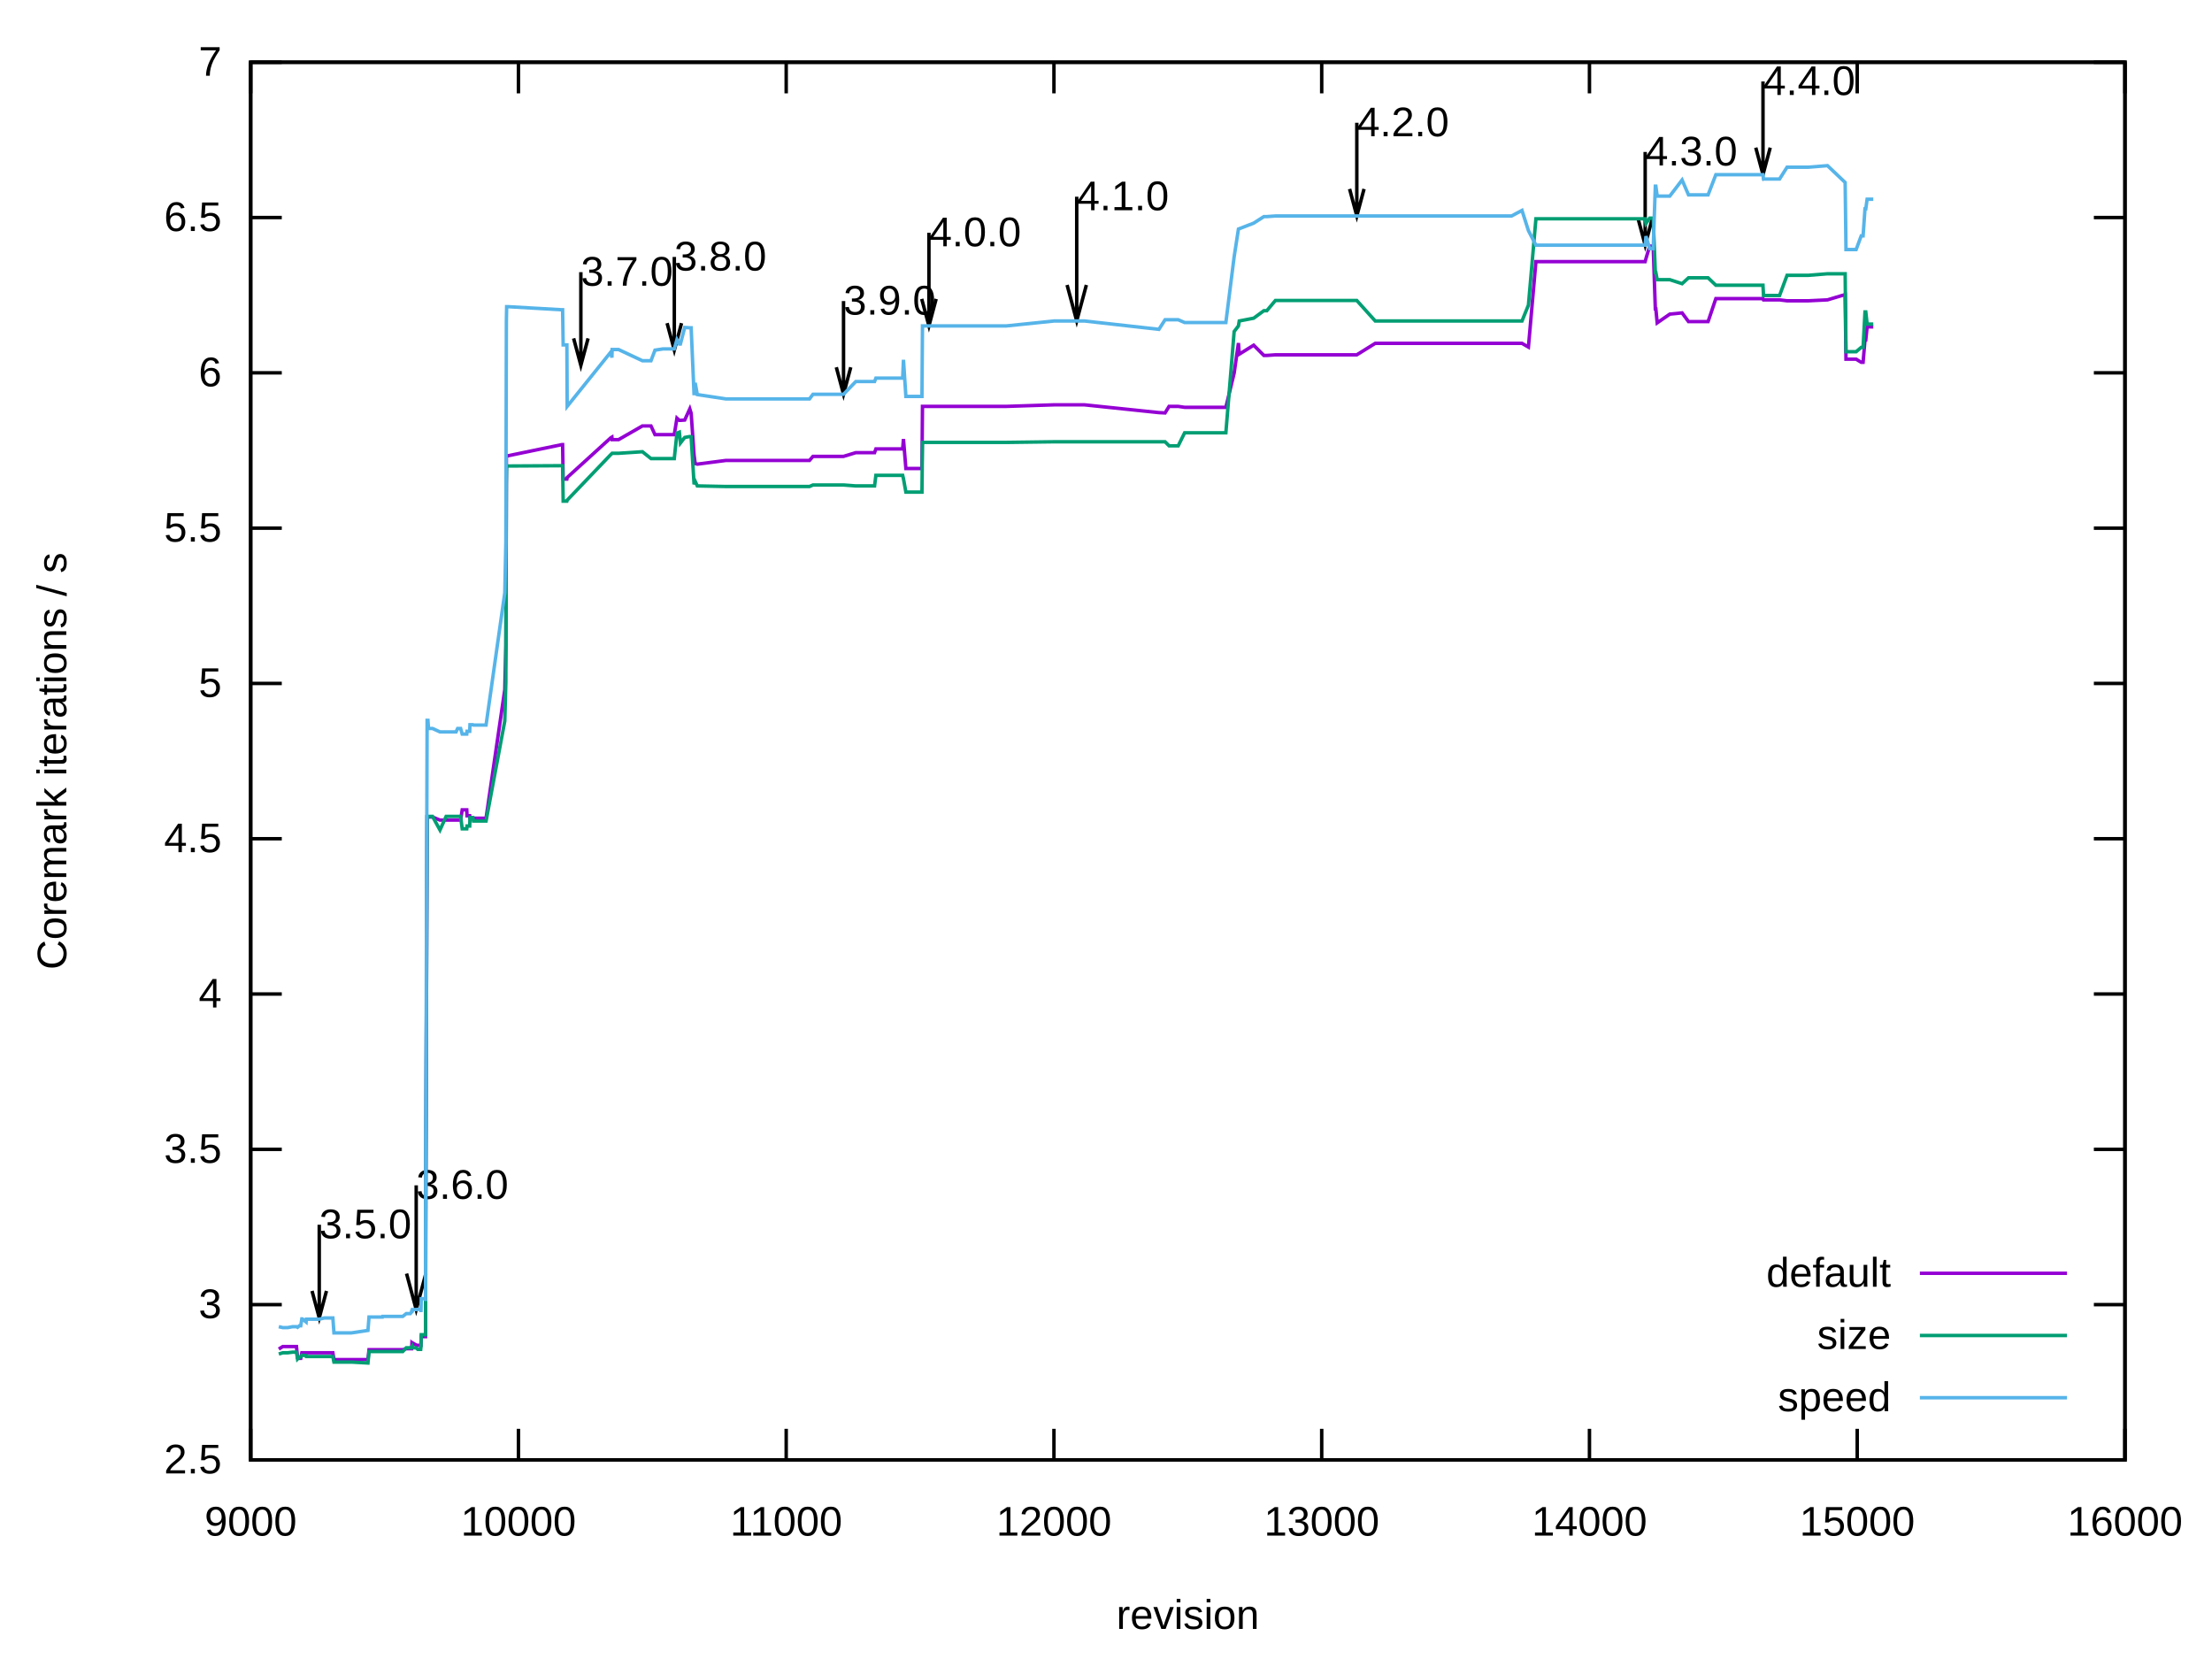
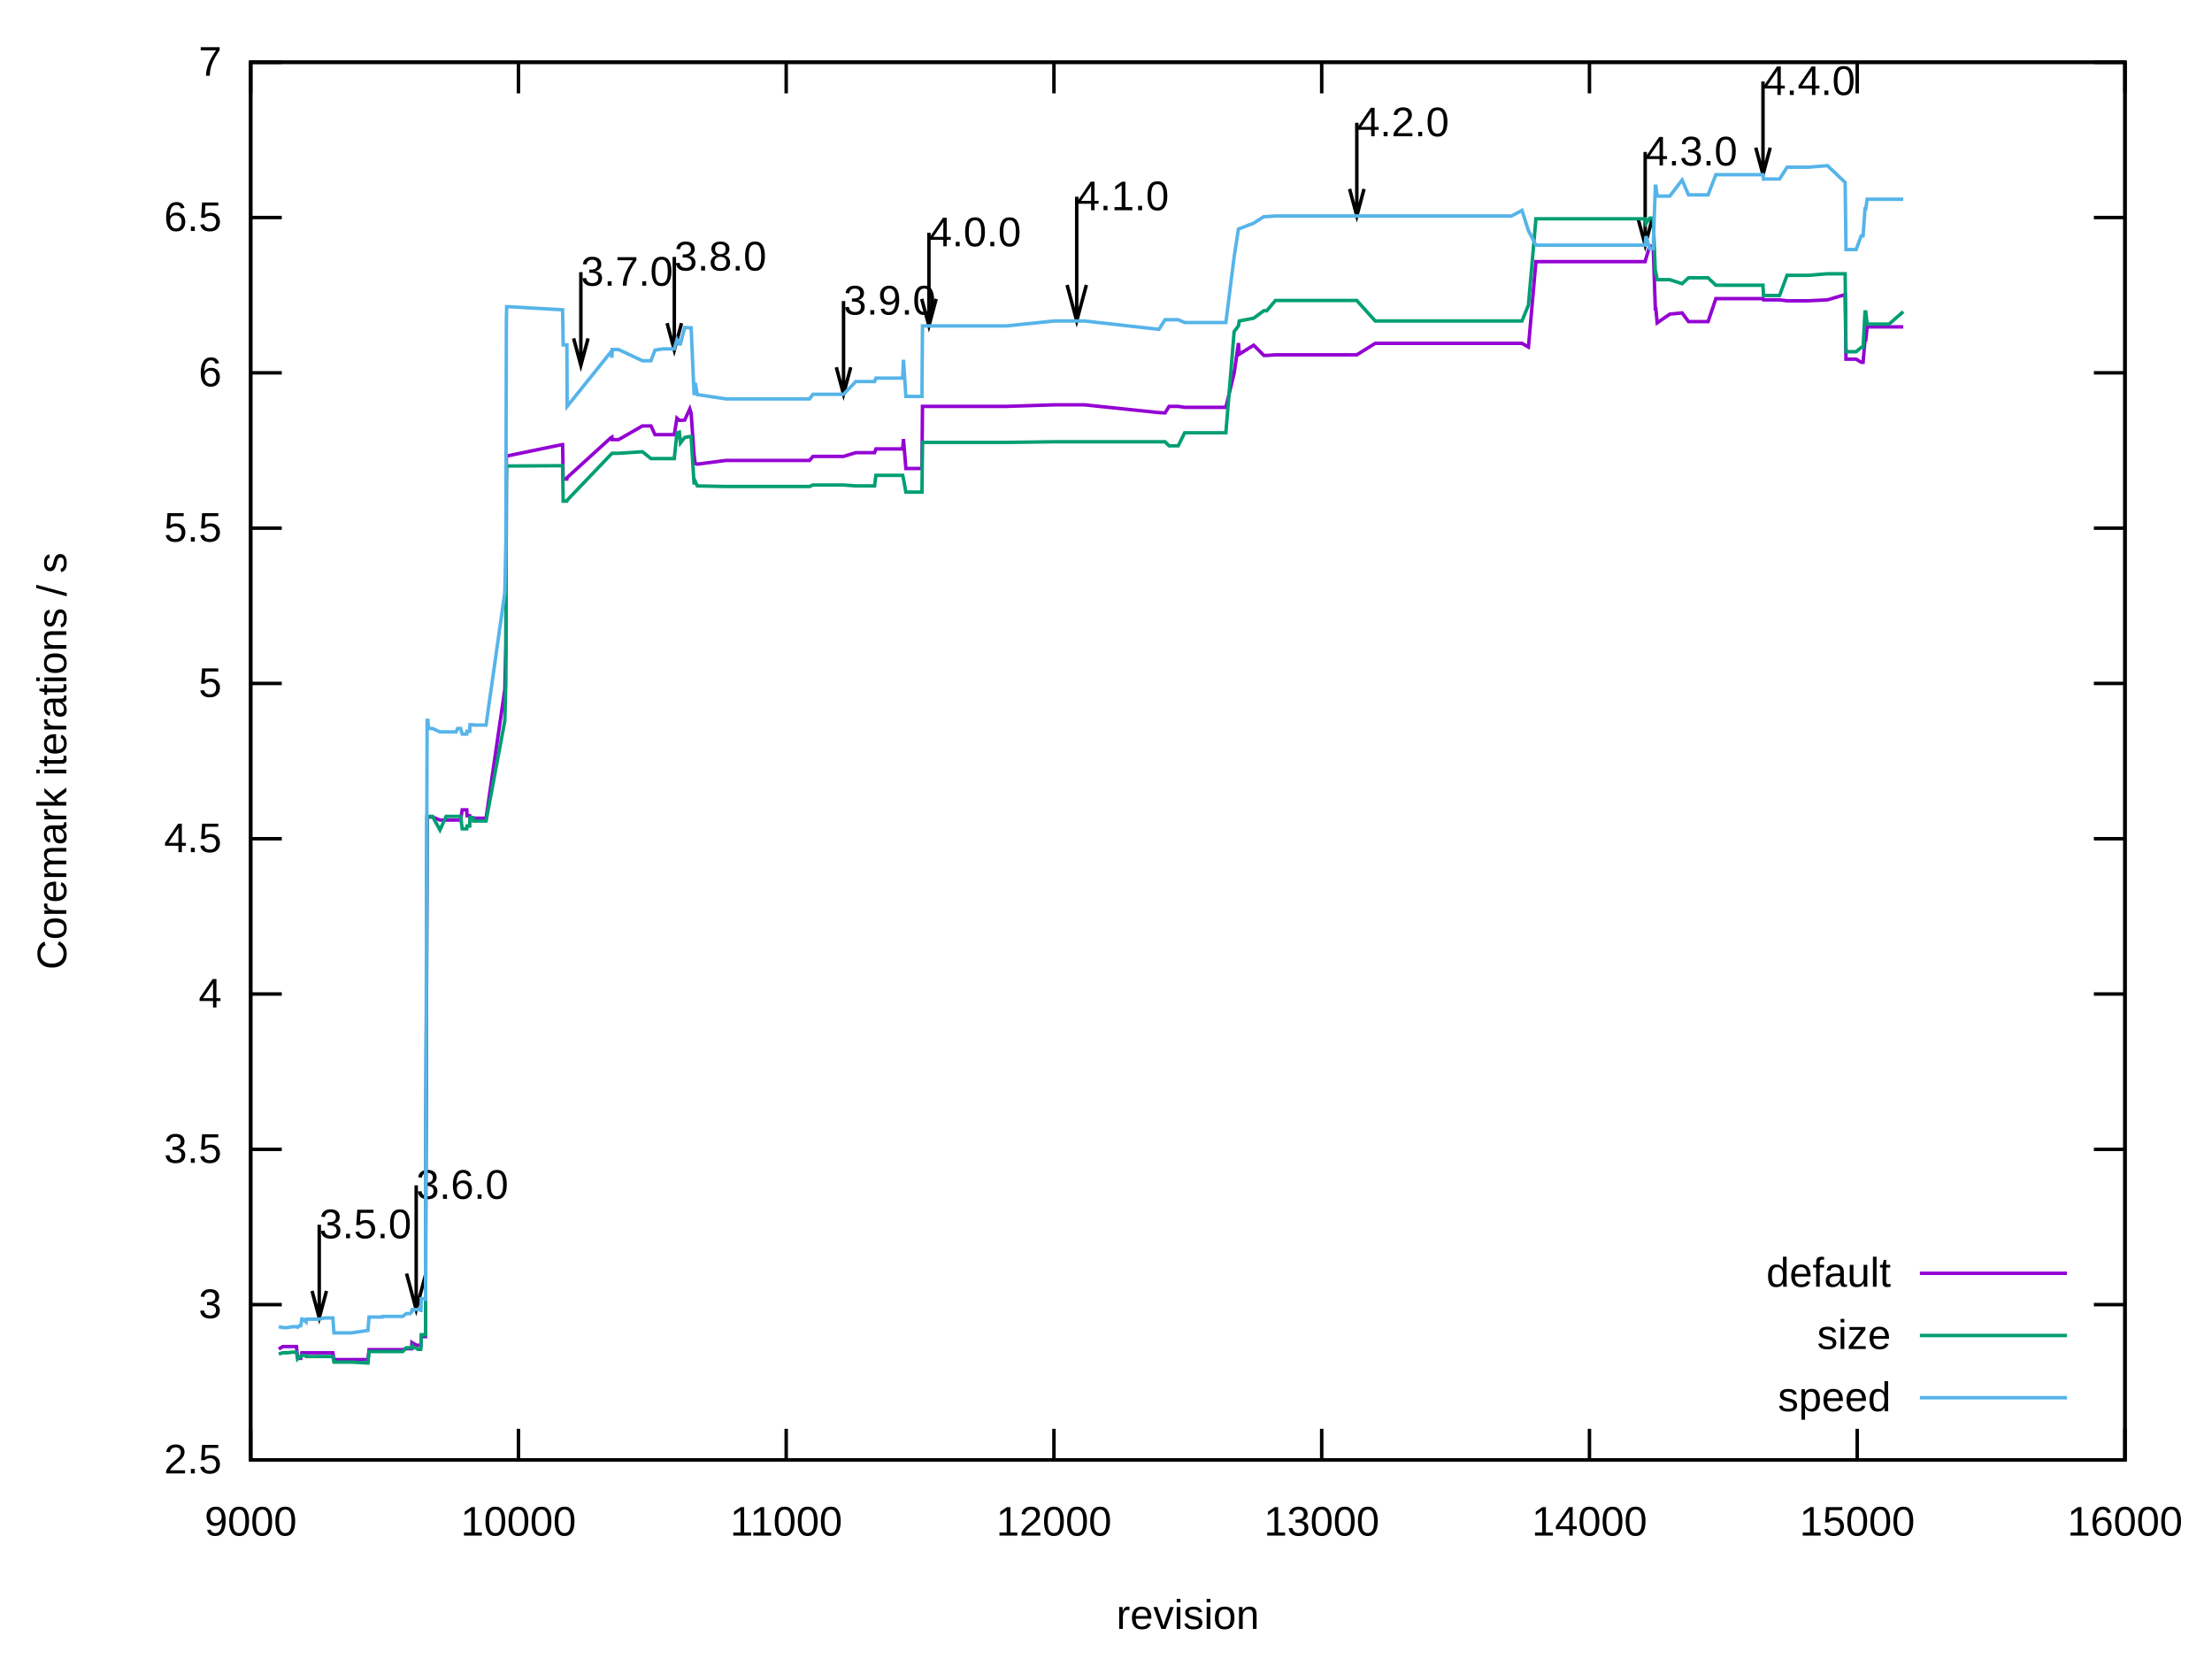
<svg xmlns="http://www.w3.org/2000/svg" xmlns:xlink="http://www.w3.org/1999/xlink" width="640" height="480" viewBox="0 0 640 480">
  <g id="gnuplot_canvas">
    <rect x="0" y="0" width="640" height="480" fill="none" />
    <defs>
      <circle id="gpDot" r="0.5" stroke-width="0.5" stroke="currentColor" />
      <path id="gpPt0" stroke-width="0.222" stroke="currentColor" d="M-1,0 h2 M0,-1 v2" />
      <path id="gpPt1" stroke-width="0.222" stroke="currentColor" d="M-1,-1 L1,1 M1,-1 L-1,1" />
      <path id="gpPt2" stroke-width="0.222" stroke="currentColor" d="M-1,0 L1,0 M0,-1 L0,1 M-1,-1 L1,1 M-1,1 L1,-1" />
      <rect id="gpPt3" stroke-width="0.222" stroke="currentColor" x="-1" y="-1" width="2" height="2" />
      <rect id="gpPt4" stroke-width="0.222" stroke="currentColor" fill="currentColor" x="-1" y="-1" width="2" height="2" />
      <circle id="gpPt5" stroke-width="0.222" stroke="currentColor" cx="0" cy="0" r="1" />
      <use xlink:href="#gpPt5" id="gpPt6" fill="currentColor" stroke="none" />
      <path id="gpPt7" stroke-width="0.222" stroke="currentColor" d="M0,-1.33 L-1.33,0.67 L1.33,0.67 z" />
      <use xlink:href="#gpPt7" id="gpPt8" fill="currentColor" stroke="none" />
      <use xlink:href="#gpPt7" id="gpPt9" stroke="currentColor" transform="rotate(180)" />
      <use xlink:href="#gpPt9" id="gpPt10" fill="currentColor" stroke="none" />
      <use xlink:href="#gpPt3" id="gpPt11" stroke="currentColor" transform="rotate(45)" />
      <use xlink:href="#gpPt11" id="gpPt12" fill="currentColor" stroke="none" />
      <path id="gpPt13" stroke-width="0.222" stroke="currentColor" d="M0,1.330 L1.265,0.411 L0.782,-1.067 L-0.782,-1.076 L-1.265,0.411 z" />
      <use xlink:href="#gpPt13" id="gpPt14" fill="currentColor" stroke="none" />
      <filter id="textbox" filterUnits="objectBoundingBox" x="0" y="0" height="1" width="1">
        <feFlood flood-color="white" flood-opacity="1" result="bgnd" />
        <feComposite in="SourceGraphic" in2="bgnd" operator="atop" />
      </filter>
      <filter id="greybox" filterUnits="objectBoundingBox" x="0" y="0" height="1" width="1">
        <feFlood flood-color="lightgrey" flood-opacity="1" result="grey" />
        <feComposite in="SourceGraphic" in2="grey" operator="atop" />
      </filter>
    </defs>
    <g fill="none" color="white" stroke="currentColor" stroke-width="1.00" stroke-linecap="butt" stroke-linejoin="miter">
</g>
    <g fill="none" color="black" stroke="currentColor" stroke-width="1.00" stroke-linecap="butt" stroke-linejoin="miter">
      <path stroke="black" d="M72.53,422.40 L81.53,422.40 M614.82,422.40 L605.82,422.40  " />
      <g transform="translate(64.14,426.30)" stroke="none" fill="black" font-family="Arial" font-size="12.00" text-anchor="end">
        <text>
          <tspan font-family="Arial"> 2.5</tspan>
        </text>
      </g>
    </g>
    <g fill="none" color="black" stroke="currentColor" stroke-width="1.00" stroke-linecap="butt" stroke-linejoin="miter">
      <path stroke="black" d="M72.53,377.47 L81.53,377.47 M614.82,377.47 L605.82,377.47  " />
      <g transform="translate(64.14,381.37)" stroke="none" fill="black" font-family="Arial" font-size="12.00" text-anchor="end">
        <text>
          <tspan font-family="Arial"> 3</tspan>
        </text>
      </g>
    </g>
    <g fill="none" color="black" stroke="currentColor" stroke-width="1.00" stroke-linecap="butt" stroke-linejoin="miter">
      <path stroke="black" d="M72.53,332.54 L81.53,332.54 M614.82,332.54 L605.82,332.54  " />
      <g transform="translate(64.14,336.44)" stroke="none" fill="black" font-family="Arial" font-size="12.00" text-anchor="end">
        <text>
          <tspan font-family="Arial"> 3.5</tspan>
        </text>
      </g>
    </g>
    <g fill="none" color="black" stroke="currentColor" stroke-width="1.00" stroke-linecap="butt" stroke-linejoin="miter">
      <path stroke="black" d="M72.53,287.60 L81.53,287.60 M614.82,287.60 L605.82,287.60  " />
      <g transform="translate(64.14,291.50)" stroke="none" fill="black" font-family="Arial" font-size="12.00" text-anchor="end">
        <text>
          <tspan font-family="Arial"> 4</tspan>
        </text>
      </g>
    </g>
    <g fill="none" color="black" stroke="currentColor" stroke-width="1.00" stroke-linecap="butt" stroke-linejoin="miter">
      <path stroke="black" d="M72.53,242.67 L81.53,242.67 M614.82,242.67 L605.82,242.67  " />
      <g transform="translate(64.14,246.57)" stroke="none" fill="black" font-family="Arial" font-size="12.00" text-anchor="end">
        <text>
          <tspan font-family="Arial"> 4.5</tspan>
        </text>
      </g>
    </g>
    <g fill="none" color="black" stroke="currentColor" stroke-width="1.00" stroke-linecap="butt" stroke-linejoin="miter">
      <path stroke="black" d="M72.53,197.74 L81.53,197.74 M614.82,197.74 L605.82,197.74  " />
      <g transform="translate(64.14,201.64)" stroke="none" fill="black" font-family="Arial" font-size="12.00" text-anchor="end">
        <text>
          <tspan font-family="Arial"> 5</tspan>
        </text>
      </g>
    </g>
    <g fill="none" color="black" stroke="currentColor" stroke-width="1.00" stroke-linecap="butt" stroke-linejoin="miter">
      <path stroke="black" d="M72.53,152.81 L81.53,152.81 M614.82,152.81 L605.82,152.81  " />
      <g transform="translate(64.14,156.71)" stroke="none" fill="black" font-family="Arial" font-size="12.00" text-anchor="end">
        <text>
          <tspan font-family="Arial"> 5.5</tspan>
        </text>
      </g>
    </g>
    <g fill="none" color="black" stroke="currentColor" stroke-width="1.00" stroke-linecap="butt" stroke-linejoin="miter">
      <path stroke="black" d="M72.53,107.87 L81.53,107.87 M614.82,107.87 L605.82,107.87  " />
      <g transform="translate(64.14,111.77)" stroke="none" fill="black" font-family="Arial" font-size="12.00" text-anchor="end">
        <text>
          <tspan font-family="Arial"> 6</tspan>
        </text>
      </g>
    </g>
    <g fill="none" color="black" stroke="currentColor" stroke-width="1.00" stroke-linecap="butt" stroke-linejoin="miter">
      <path stroke="black" d="M72.53,62.94 L81.53,62.94 M614.82,62.94 L605.82,62.94  " />
      <g transform="translate(64.14,66.84)" stroke="none" fill="black" font-family="Arial" font-size="12.00" text-anchor="end">
        <text>
          <tspan font-family="Arial"> 6.5</tspan>
        </text>
      </g>
    </g>
    <g fill="none" color="black" stroke="currentColor" stroke-width="1.00" stroke-linecap="butt" stroke-linejoin="miter">
      <path stroke="black" d="M72.53,18.01 L81.53,18.01 M614.82,18.01 L605.82,18.01  " />
      <g transform="translate(64.14,21.91)" stroke="none" fill="black" font-family="Arial" font-size="12.00" text-anchor="end">
        <text>
          <tspan font-family="Arial"> 7</tspan>
        </text>
      </g>
    </g>
    <g fill="none" color="black" stroke="currentColor" stroke-width="1.00" stroke-linecap="butt" stroke-linejoin="miter">
      <path stroke="black" d="M72.53,422.40 L72.53,413.40 M72.53,18.01 L72.53,27.01  " />
      <g transform="translate(72.53,444.30)" stroke="none" fill="black" font-family="Arial" font-size="12.00" text-anchor="middle">
        <text>
          <tspan font-family="Arial"> 9000</tspan>
        </text>
      </g>
    </g>
    <g fill="none" color="black" stroke="currentColor" stroke-width="1.00" stroke-linecap="butt" stroke-linejoin="miter">
      <path stroke="black" d="M150.00,422.40 L150.00,413.40 M150.00,18.01 L150.00,27.01  " />
      <g transform="translate(150.00,444.30)" stroke="none" fill="black" font-family="Arial" font-size="12.00" text-anchor="middle">
        <text>
          <tspan font-family="Arial"> 10000</tspan>
        </text>
      </g>
    </g>
    <g fill="none" color="black" stroke="currentColor" stroke-width="1.00" stroke-linecap="butt" stroke-linejoin="miter">
      <path stroke="black" d="M227.47,422.40 L227.47,413.40 M227.47,18.01 L227.47,27.01  " />
      <g transform="translate(227.47,444.30)" stroke="none" fill="black" font-family="Arial" font-size="12.00" text-anchor="middle">
        <text>
          <tspan font-family="Arial"> 11000</tspan>
        </text>
      </g>
    </g>
    <g fill="none" color="black" stroke="currentColor" stroke-width="1.00" stroke-linecap="butt" stroke-linejoin="miter">
      <path stroke="black" d="M304.94,422.40 L304.94,413.40 M304.94,18.01 L304.94,27.01  " />
      <g transform="translate(304.94,444.30)" stroke="none" fill="black" font-family="Arial" font-size="12.00" text-anchor="middle">
        <text>
          <tspan font-family="Arial"> 12000</tspan>
        </text>
      </g>
    </g>
    <g fill="none" color="black" stroke="currentColor" stroke-width="1.00" stroke-linecap="butt" stroke-linejoin="miter">
      <path stroke="black" d="M382.41,422.40 L382.41,413.40 M382.41,18.01 L382.41,27.01  " />
      <g transform="translate(382.41,444.30)" stroke="none" fill="black" font-family="Arial" font-size="12.00" text-anchor="middle">
        <text>
          <tspan font-family="Arial"> 13000</tspan>
        </text>
      </g>
    </g>
    <g fill="none" color="black" stroke="currentColor" stroke-width="1.00" stroke-linecap="butt" stroke-linejoin="miter">
      <path stroke="black" d="M459.88,422.40 L459.88,413.40 M459.88,18.01 L459.88,27.01  " />
      <g transform="translate(459.88,444.30)" stroke="none" fill="black" font-family="Arial" font-size="12.00" text-anchor="middle">
        <text>
          <tspan font-family="Arial"> 14000</tspan>
        </text>
      </g>
    </g>
    <g fill="none" color="black" stroke="currentColor" stroke-width="1.00" stroke-linecap="butt" stroke-linejoin="miter">
      <path stroke="black" d="M537.35,422.40 L537.35,413.40 M537.35,18.01 L537.35,27.01  " />
      <g transform="translate(537.35,444.30)" stroke="none" fill="black" font-family="Arial" font-size="12.00" text-anchor="middle">
        <text>
          <tspan font-family="Arial"> 15000</tspan>
        </text>
      </g>
    </g>
    <g fill="none" color="black" stroke="currentColor" stroke-width="1.00" stroke-linecap="butt" stroke-linejoin="miter">
      <path stroke="black" d="M614.82,422.40 L614.82,413.40 M614.82,18.01 L614.82,27.01  " />
      <g transform="translate(614.82,444.30)" stroke="none" fill="black" font-family="Arial" font-size="12.00" text-anchor="middle">
        <text>
          <tspan font-family="Arial"> 16000</tspan>
        </text>
      </g>
    </g>
    <g fill="none" color="black" stroke="currentColor" stroke-width="1.00" stroke-linecap="butt" stroke-linejoin="miter">
</g>
    <g fill="none" color="black" stroke="currentColor" stroke-width="1.00" stroke-linecap="butt" stroke-linejoin="miter">
      <path stroke="black" d="M72.53,18.01 L72.53,422.40 L614.82,422.40 L614.82,18.01 L72.53,18.01 Z  " />
      <g transform="translate(92.36,358.27)" stroke="none" fill="black" font-family="Arial" font-size="12.00" text-anchor="start">
        <text>
          <tspan font-family="Arial">3.5.0</tspan>
        </text>
      </g>
      <g transform="translate(120.41,346.86)" stroke="none" fill="black" font-family="Arial" font-size="12.00" text-anchor="start">
        <text>
          <tspan font-family="Arial">3.6.0</tspan>
        </text>
      </g>
      <g transform="translate(168.05,82.66)" stroke="none" fill="black" font-family="Arial" font-size="12.00" text-anchor="start">
        <text>
          <tspan font-family="Arial">3.7.0</tspan>
        </text>
      </g>
      <g transform="translate(195.09,78.26)" stroke="none" fill="black" font-family="Arial" font-size="12.00" text-anchor="start">
        <text>
          <tspan font-family="Arial">3.8.0</tspan>
        </text>
      </g>
      <g transform="translate(244.05,91.02)" stroke="none" fill="black" font-family="Arial" font-size="12.00" text-anchor="start">
        <text>
          <tspan font-family="Arial">3.9.0</tspan>
        </text>
      </g>
      <g transform="translate(268.76,71.25)" stroke="none" fill="black" font-family="Arial" font-size="12.00" text-anchor="start">
        <text>
          <tspan font-family="Arial">4.0.0</tspan>
        </text>
      </g>
      <g transform="translate(311.52,60.82)" stroke="none" fill="black" font-family="Arial" font-size="12.00" text-anchor="start">
        <text>
          <tspan font-family="Arial">4.1.0</tspan>
        </text>
      </g>
      <g transform="translate(392.56,39.43)" stroke="none" fill="black" font-family="Arial" font-size="12.00" text-anchor="start">
        <text>
          <tspan font-family="Arial">4.2.0</tspan>
        </text>
      </g>
      <g transform="translate(475.99,47.88)" stroke="none" fill="black" font-family="Arial" font-size="12.00" text-anchor="start">
        <text>
          <tspan font-family="Arial">4.3.0</tspan>
        </text>
      </g>
      <g transform="translate(510.08,27.48)" stroke="none" fill="black" font-family="Arial" font-size="12.00" text-anchor="start">
        <text>
          <tspan font-family="Arial">4.4.0</tspan>
        </text>
      </g>
    </g>
    <g fill="none" color="black" stroke="currentColor" stroke-width="1.00" stroke-linecap="butt" stroke-linejoin="miter">
      <path stroke="black" d="M90.28,373.51 L92.37,381.32 L94.46,373.51 M92.37,354.36 L92.37,381.32  " />
    </g>
    <g fill="none" color="black" stroke="currentColor" stroke-width="1.00" stroke-linecap="butt" stroke-linejoin="miter">
      <path stroke="black" d="M117.63,368.49 L120.42,378.90 L123.21,368.49 M120.42,342.95 L120.42,378.90  " />
    </g>
    <g fill="none" color="black" stroke="currentColor" stroke-width="1.00" stroke-linecap="butt" stroke-linejoin="miter">
      <path stroke="black" d="M165.97,97.90 L168.06,105.71 L170.15,97.90 M168.06,78.75 L168.06,105.71  " />
    </g>
    <g fill="none" color="black" stroke="currentColor" stroke-width="1.00" stroke-linecap="butt" stroke-linejoin="miter">
      <path stroke="black" d="M193.01,93.50 L195.10,101.30 L197.19,93.50 M195.10,74.35 L195.10,101.30  " />
    </g>
    <g fill="none" color="black" stroke="currentColor" stroke-width="1.00" stroke-linecap="butt" stroke-linejoin="miter">
      <path stroke="black" d="M241.97,106.26 L244.06,114.07 L246.15,106.26 M244.06,87.11 L244.06,114.07  " />
    </g>
    <g fill="none" color="black" stroke="currentColor" stroke-width="1.00" stroke-linecap="butt" stroke-linejoin="miter">
      <path stroke="black" d="M266.68,86.49 L268.77,94.29 L270.86,86.49 M268.77,67.34 L268.77,94.29  " />
    </g>
    <g fill="none" color="black" stroke="currentColor" stroke-width="1.00" stroke-linecap="butt" stroke-linejoin="miter">
      <path stroke="black" d="M308.74,82.45 L311.53,92.86 L314.32,82.45 M311.53,56.91 L311.53,92.86  " />
    </g>
    <g fill="none" color="black" stroke="currentColor" stroke-width="1.00" stroke-linecap="butt" stroke-linejoin="miter">
      <path stroke="black" d="M390.48,54.67 L392.57,62.48 L394.66,54.67 M392.57,35.52 L392.57,62.48  " />
    </g>
    <g fill="none" color="black" stroke="currentColor" stroke-width="1.00" stroke-linecap="butt" stroke-linejoin="miter">
      <path stroke="black" d="M473.91,63.12 L476.00,70.93 L478.09,63.12 M476.00,43.97 L476.00,70.93  " />
    </g>
    <g fill="none" color="black" stroke="currentColor" stroke-width="1.00" stroke-linecap="butt" stroke-linejoin="miter">
      <path stroke="black" d="M508.00,42.72 L510.09,50.53 L512.18,42.72 M510.09,23.57 L510.09,50.53  " />
    </g>
    <g fill="none" color="black" stroke="currentColor" stroke-width="1.00" stroke-linecap="butt" stroke-linejoin="miter">
</g>
    <g id="gnuplot_plot_1">
      <g fill="none" color="black" stroke="currentColor" stroke-width="1.00" stroke-linecap="butt" stroke-linejoin="miter">
        <g transform="translate(547.09,372.30)" stroke="none" fill="black" font-family="Arial" font-size="12.00" text-anchor="end">
          <text>
            <tspan font-family="Arial">default</tspan>
          </text>
        </g>
      </g>
      <g fill="none" color="black" stroke="currentColor" stroke-width="1.00" stroke-linecap="butt" stroke-linejoin="miter">
-         <path stroke="rgb(148,   0, 211)" d="M555.48,368.40 L598.04,368.40 M80.66,390.32 L81.83,389.60 L82.14,389.60 L82.37,389.60 L83.22,389.60 L84.69,389.60   L85.78,389.60 L86.09,392.83 L86.63,393.01 L87.02,393.01 L87.33,391.40 L87.48,391.40 L88.57,391.40 L88.64,391.40   L89.42,391.40 L90.58,391.40 L92.36,391.40 L93.83,391.40 L95.07,391.40 L96.31,391.40 L96.62,393.37 L97.24,393.37   L99.95,393.37 L101.66,393.37 L106.46,393.37 L106.77,390.50 L107.00,390.50 L107.55,390.50 L108.24,390.50 L109.56,390.50   L110.26,390.50 L110.65,390.50 L110.72,390.50 L111.11,390.50 L112.89,390.50 L114.36,390.50 L115.14,390.50 L116.53,390.50   L117.54,390.23 L118.16,390.23 L118.70,390.23 L119.09,390.23 L119.17,388.79 L119.24,388.88 L119.32,388.52 L120.41,389.15   L120.87,389.24 L121.49,389.24 L121.72,389.24 L121.80,389.24 L121.88,386.72 L121.96,386.72 L122.11,386.72 L122.50,386.72   L122.58,386.72 L122.81,386.72 L122.96,386.72 L123.12,386.72 L123.20,343.86 L123.58,236.38 L123.82,236.38 L123.97,236.38   L124.05,236.38 L124.13,236.38 L125.13,236.38 L127.30,237.28 L129.08,237.28 L129.86,237.28 L130.40,237.28 L130.71,237.28   L131.48,237.28 L131.72,237.28 L131.79,237.28 L131.87,237.28 L131.95,237.28 L132.41,237.28 L133.27,237.28 L133.73,234.31   L133.81,234.31 L133.96,234.31 L134.27,234.31 L134.74,234.31 L135.05,234.31 L135.13,236.02 L135.67,236.02 L135.90,236.02   L135.98,236.65 L136.06,236.65 L136.83,236.65 L136.99,236.74 L137.29,236.74 L140.63,236.74 L146.05,199.54 L146.36,186.78   L146.51,132.50 L146.59,131.87 L146.98,131.87 L162.63,128.63 L162.78,128.63 L162.94,138.61 L163.48,138.61 L164.02,138.61   L164.10,138.16 L176.73,126.66 L177.04,126.48 L177.11,127.20 L178.35,127.20 L178.43,127.20 L178.97,127.20 L185.87,123.24   L188.35,123.24 L189.51,125.76 L191.83,125.76 L193.23,125.76 L195.09,125.76 L195.86,120.99 L196.56,121.62 L196.87,121.62   L198.11,121.53 L199.58,118.30 L199.97,119.56 L200.82,131.69 L201.13,134.11 L201.75,134.29 L210.04,133.22 L210.58,133.22   L210.89,133.22 L210.97,133.22 L211.05,133.22 L211.20,133.22 L211.98,133.22 L219.72,133.22 L224.37,133.22 L225.46,133.22   L234.21,133.22 L235.22,132.05 L239.09,132.05 L244.05,132.05 L247.61,130.97 L253.04,130.97 L253.42,129.89 L256.21,129.89   L261.17,129.89 L261.40,127.02 L262.10,135.55 L266.75,135.55 L266.90,117.58 L268.76,117.58 L272.87,117.58 L275.04,117.58   L275.11,117.58 L275.89,117.58 L276.28,117.58 L276.35,117.58 L276.82,117.58 L276.90,117.58 L283.40,117.58 L291.15,117.58   L305.02,117.13 L309.28,117.13 L311.52,117.13 L312.53,117.13 L312.69,117.13 L312.84,117.13 L313.15,117.13 L313.38,117.13   L313.77,117.13 L335.31,119.38 L337.09,119.47 L338.25,117.58 L339.80,117.58 L340.89,117.58 L342.75,117.85 L343.29,117.85   L344.29,117.85 L354.68,117.85 L357.08,107.96 L358.32,99.25 L358.55,102.48 L362.73,99.88 L365.68,102.84 L366.53,102.84   L369.01,102.66 L371.72,102.66 L372.73,102.66 L373.97,102.66 L374.66,102.66 L380.01,102.66 L392.56,102.66 L397.90,99.34   L405.65,99.34 L420.76,99.34 L435.79,99.34 L436.56,99.34 L437.34,99.34 L440.36,99.34 L442.22,100.42 L444.39,75.70   L452.13,75.70 L459.88,75.70 L474.13,75.70 L475.99,75.70 L476.23,74.80 L477.31,71.21 L478.09,71.21 L478.32,71.21   L478.94,89.36 L479.09,89.36 L479.48,93.41 L483.12,90.89 L486.68,90.53 L488.54,93.05 L490.71,93.05 L491.26,93.05   L494.20,93.05 L496.45,86.40 L499.39,86.40 L500.78,86.40 L510.08,86.40 L510.24,86.76 L514.88,86.76 L517.05,87.03   L523.17,87.03 L528.75,86.76 L533.86,85.23 L534.10,103.92 L537.04,103.92 L538.51,104.82 L539.05,104.82 L539.60,98.35   L539.83,98.35 L540.22,94.57 L542.00,94.57  " />
+         <path stroke="rgb(148,   0, 211)" d="M555.48,368.40 L598.04,368.40 M80.66,390.32 L81.83,389.60 L82.14,389.60 L82.37,389.60 L83.22,389.60 L84.69,389.60   L85.78,389.60 L86.09,392.83 L86.63,393.01 L87.02,393.01 L87.33,391.40 L87.48,391.40 L88.57,391.40 L88.64,391.40   L89.42,391.40 L90.58,391.40 L92.36,391.40 L93.83,391.40 L95.07,391.40 L96.31,391.40 L96.62,393.37 L97.24,393.37   L99.95,393.37 L101.66,393.37 L106.46,393.37 L106.77,390.50 L107.00,390.50 L107.55,390.50 L108.24,390.50 L109.56,390.50   L110.26,390.50 L110.65,390.50 L110.72,390.50 L111.11,390.50 L112.89,390.50 L114.36,390.50 L115.14,390.50 L116.53,390.50   L117.54,390.23 L118.16,390.23 L118.70,390.23 L119.09,390.23 L119.17,388.79 L119.24,388.88 L119.32,388.52 L120.41,389.15   L120.87,389.24 L121.49,389.24 L121.72,389.24 L121.80,389.24 L121.88,386.72 L121.96,386.72 L122.11,386.72 L122.50,386.72   L122.58,386.72 L122.81,386.72 L122.96,386.72 L123.12,386.72 L123.20,343.86 L123.58,236.38 L123.82,236.38 L123.97,236.38   L124.05,236.38 L124.13,236.38 L125.13,236.38 L127.30,237.28 L129.08,237.28 L129.86,237.28 L130.40,237.28 L130.71,237.28   L131.48,237.28 L131.72,237.28 L131.79,237.28 L131.87,237.28 L131.95,237.28 L132.41,237.28 L133.27,237.28 L133.73,234.31   L133.81,234.31 L133.96,234.31 L134.27,234.31 L134.74,234.31 L135.05,234.31 L135.13,236.02 L135.67,236.02 L135.90,236.02   L135.98,236.65 L136.06,236.65 L136.83,236.65 L136.99,236.74 L137.29,236.74 L140.63,236.74 L146.05,199.54 L146.36,186.78   L146.51,132.50 L146.59,131.87 L146.98,131.87 L162.63,128.63 L162.78,128.63 L162.94,138.61 L163.48,138.61 L164.02,138.61   L164.10,138.16 L176.73,126.66 L177.04,126.48 L177.11,127.20 L178.35,127.20 L178.43,127.20 L178.97,127.20 L185.87,123.24   L188.35,123.24 L189.51,125.76 L191.83,125.76 L193.23,125.76 L195.09,125.76 L195.86,120.99 L196.56,121.62 L196.87,121.62   L198.11,121.53 L199.58,118.30 L199.97,119.56 L200.82,131.69 L201.13,134.11 L201.75,134.29 L210.04,133.22 L210.58,133.22   L210.89,133.22 L210.97,133.22 L211.05,133.22 L211.20,133.22 L211.98,133.22 L219.72,133.22 L224.37,133.22 L225.46,133.22   L234.21,133.22 L235.22,132.05 L239.09,132.05 L244.05,132.05 L247.61,130.97 L253.04,130.97 L253.42,129.89 L256.21,129.89   L261.17,129.89 L261.40,127.02 L262.10,135.55 L266.75,135.55 L266.90,117.58 L268.76,117.58 L272.87,117.58 L275.04,117.58   L275.11,117.58 L275.89,117.58 L276.28,117.58 L276.35,117.58 L276.82,117.58 L276.90,117.58 L283.40,117.58 L291.15,117.58   L305.02,117.13 L309.28,117.13 L311.52,117.13 L312.53,117.13 L312.69,117.13 L312.84,117.13 L313.15,117.13 L313.38,117.13   L313.77,117.13 L335.31,119.38 L337.09,119.47 L338.25,117.58 L339.80,117.58 L340.89,117.58 L342.75,117.85 L343.29,117.85   L344.29,117.85 L354.68,117.85 L357.08,107.96 L358.32,99.25 L358.55,102.48 L362.73,99.88 L365.68,102.84 L366.53,102.84   L369.01,102.66 L371.72,102.66 L372.73,102.66 L373.97,102.66 L374.66,102.66 L380.01,102.66 L392.56,102.66 L397.90,99.34   L405.65,99.34 L420.76,99.34 L435.79,99.34 L436.56,99.34 L437.34,99.34 L440.36,99.34 L442.22,100.42 L444.39,75.70   L452.13,75.70 L459.88,75.70 L474.13,75.70 L475.99,75.70 L476.23,74.80 L477.31,71.21 L478.09,71.21 L478.32,71.21   L478.94,89.36 L479.09,89.36 L479.48,93.41 L483.12,90.89 L486.68,90.53 L488.54,93.05 L490.71,93.05 L491.26,93.05   L494.20,93.05 L496.45,86.40 L499.39,86.40 L500.78,86.40 L510.08,86.40 L510.24,86.76 L514.88,86.76 L517.05,87.03   L523.17,87.03 L528.75,86.76 L533.86,85.23 L534.10,103.92 L537.04,103.92 L538.51,104.82 L539.05,104.82 L539.60,98.35   L539.83,98.35 L540.22,94.57 L542.00,94.57 L544.55,94.57 L545.41,94.57 L546.41,94.57 L546.49,94.57 L546.57,94.57   L550.67,94.57  " />
      </g>
    </g>
    <g id="gnuplot_plot_2">
      <g fill="none" color="black" stroke="currentColor" stroke-width="1.00" stroke-linecap="butt" stroke-linejoin="miter">
        <g transform="translate(547.09,390.30)" stroke="none" fill="black" font-family="Arial" font-size="12.00" text-anchor="end">
          <text>
            <tspan font-family="Arial">size</tspan>
          </text>
        </g>
      </g>
      <g fill="none" color="black" stroke="currentColor" stroke-width="1.00" stroke-linecap="butt" stroke-linejoin="miter">
-         <path stroke="rgb(  0, 158, 115)" d="M555.48,386.40 L598.04,386.40 M80.66,391.76 L81.83,391.40 L82.14,391.40 L82.37,391.40 L83.22,391.40 L84.69,391.22   L85.78,391.22 L86.09,393.19 L86.63,392.65 L87.02,392.65 L87.33,392.12 L87.48,392.12 L88.57,392.21 L88.64,392.48   L89.42,392.48 L90.58,392.48 L92.36,392.48 L93.83,392.48 L95.07,392.48 L96.31,392.48 L96.62,394.09 L97.24,394.09   L99.95,394.09 L101.66,394.09 L106.46,394.36 L106.77,391.04 L107.00,391.04 L107.55,391.04 L108.24,391.04 L109.56,391.04   L110.26,391.04 L110.65,391.04 L110.72,391.04 L111.11,391.04 L112.89,391.04 L114.36,391.04 L115.14,391.04 L116.53,391.04   L117.54,389.96 L118.16,389.96 L118.70,389.96 L119.09,389.96 L119.17,389.60 L119.24,389.51 L119.32,389.96 L120.41,389.96   L120.87,390.41 L121.49,390.41 L121.72,390.41 L121.80,389.60 L121.88,386.18 L121.96,386.18 L122.11,386.18 L122.50,386.18   L122.58,386.18 L122.81,386.18 L122.96,386.18 L123.12,386.18 L123.20,345.66 L123.58,236.20 L123.82,236.20 L123.97,236.20   L124.05,236.20 L124.13,236.20 L125.13,236.20 L127.30,240.15 L129.08,236.20 L129.86,236.20 L130.40,236.20 L130.71,236.20   L131.48,236.20 L131.72,236.20 L131.79,236.20 L131.87,236.20 L131.95,236.20 L132.41,236.20 L133.27,236.20 L133.73,239.80   L133.81,239.80 L133.96,239.80 L134.27,239.80 L134.74,239.80 L135.05,239.80 L135.13,238.99 L135.67,238.99 L135.90,238.99   L135.98,236.56 L136.06,236.56 L136.83,236.56 L136.99,237.55 L137.29,237.55 L140.63,237.55 L146.05,208.61 L146.36,197.38   L146.51,139.96 L146.59,134.83 L146.98,134.83 L162.63,134.74 L162.78,134.74 L162.94,144.99 L163.48,144.99 L164.02,144.99   L164.10,144.72 L176.73,131.51 L177.04,131.24 L177.11,131.15 L178.35,131.15 L178.43,131.15 L178.97,131.15 L185.87,130.70   L188.35,132.68 L189.51,132.68 L191.83,132.68 L193.23,132.68 L195.09,132.68 L195.86,125.31 L196.56,125.04 L196.87,128.18   L198.11,126.57 L199.58,126.30 L199.97,126.39 L200.82,140.14 L201.13,139.24 L201.75,140.59 L210.04,140.76 L210.58,140.76   L210.89,140.76 L210.97,140.76 L211.05,140.76 L211.20,140.76 L211.98,140.76 L219.72,140.76 L224.37,140.76 L225.46,140.76   L234.21,140.76 L235.22,140.32 L239.09,140.32 L244.05,140.32 L247.61,140.59 L253.04,140.59 L253.42,137.53 L256.21,137.53   L261.17,137.53 L261.40,138.52 L262.10,142.38 L266.75,142.38 L266.90,128.00 L268.76,128.00 L272.87,128.00 L275.04,128.00   L275.11,128.00 L275.89,128.00 L276.28,128.00 L276.35,128.00 L276.82,128.00 L276.90,128.00 L283.40,128.00 L291.15,128.00   L305.02,127.82 L309.28,127.82 L311.52,127.82 L312.53,127.82 L312.69,127.82 L312.84,127.82 L313.15,127.82 L313.38,127.82   L313.77,127.82 L335.31,127.82 L337.09,127.82 L338.25,128.99 L339.80,128.99 L340.89,128.99 L342.75,125.22 L343.29,125.22   L344.29,125.22 L354.68,125.22 L357.08,95.92 L358.32,94.30 L358.55,92.87 L362.73,92.06 L365.68,89.90 L366.53,89.90   L369.01,86.94 L371.72,86.94 L372.73,86.94 L373.97,86.94 L374.66,86.94 L380.01,86.94 L392.56,86.94 L397.90,92.87   L405.65,92.87 L420.76,92.87 L435.79,92.87 L436.56,92.87 L437.34,92.87 L440.36,92.87 L442.22,88.28 L444.39,63.30   L452.13,63.30 L459.88,63.30 L474.13,63.30 L475.99,63.30 L476.23,64.65 L477.31,63.12 L478.09,63.12 L478.32,63.12   L478.94,78.85 L479.09,78.85 L479.48,80.92 L483.12,80.92 L486.68,82.08 L488.54,80.38 L490.71,80.38 L491.26,80.38   L494.20,80.38 L496.45,82.53 L499.39,82.53 L500.78,82.53 L510.08,82.53 L510.24,85.50 L514.88,85.50 L517.05,79.66   L523.17,79.66 L528.75,79.21 L533.86,79.21 L534.10,101.76 L537.04,101.76 L538.51,100.51 L539.05,100.51 L539.60,90.26   L539.83,90.26 L540.22,93.77 L542.00,93.77  " />
+         <path stroke="rgb(  0, 158, 115)" d="M555.48,386.40 L598.04,386.40 M80.66,391.76 L81.83,391.40 L82.14,391.40 L82.37,391.40 L83.22,391.40 L84.69,391.22   L85.78,391.22 L86.09,393.19 L86.63,392.65 L87.02,392.65 L87.33,392.12 L87.48,392.12 L88.57,392.21 L88.64,392.48   L89.42,392.48 L90.58,392.48 L92.36,392.48 L93.83,392.48 L95.07,392.48 L96.31,392.48 L96.62,394.09 L97.24,394.09   L99.95,394.09 L101.66,394.09 L106.46,394.36 L106.77,391.04 L107.00,391.04 L107.55,391.04 L108.24,391.04 L109.56,391.04   L110.26,391.04 L110.65,391.04 L110.72,391.04 L111.11,391.04 L112.89,391.04 L114.36,391.04 L115.14,391.04 L116.53,391.04   L117.54,389.96 L118.16,389.96 L118.70,389.96 L119.09,389.96 L119.17,389.60 L119.24,389.51 L119.32,389.96 L120.41,389.96   L120.87,390.41 L121.49,390.41 L121.72,390.41 L121.80,389.60 L121.88,386.18 L121.96,386.18 L122.11,386.18 L122.50,386.18   L122.58,386.18 L122.81,386.18 L122.96,386.18 L123.12,386.18 L123.20,345.66 L123.58,236.20 L123.82,236.20 L123.97,236.20   L124.05,236.20 L124.13,236.20 L125.13,236.20 L127.30,240.15 L129.08,236.20 L129.86,236.20 L130.40,236.20 L130.71,236.20   L131.48,236.20 L131.72,236.20 L131.79,236.20 L131.87,236.20 L131.95,236.20 L132.41,236.20 L133.27,236.20 L133.73,239.80   L133.81,239.80 L133.96,239.80 L134.27,239.80 L134.74,239.80 L135.05,239.80 L135.13,238.99 L135.67,238.99 L135.90,238.99   L135.98,236.56 L136.06,236.56 L136.83,236.56 L136.99,237.55 L137.29,237.55 L140.63,237.55 L146.05,208.61 L146.36,197.38   L146.51,139.96 L146.59,134.83 L146.98,134.83 L162.63,134.74 L162.78,134.74 L162.94,144.99 L163.48,144.99 L164.02,144.99   L164.10,144.72 L176.73,131.51 L177.04,131.24 L177.11,131.15 L178.35,131.15 L178.43,131.15 L178.97,131.15 L185.87,130.70   L188.35,132.68 L189.51,132.68 L191.83,132.68 L193.23,132.68 L195.09,132.68 L195.86,125.31 L196.56,125.04 L196.87,128.18   L198.11,126.57 L199.58,126.30 L199.97,126.39 L200.82,140.14 L201.13,139.24 L201.75,140.59 L210.04,140.76 L210.58,140.76   L210.89,140.76 L210.97,140.76 L211.05,140.76 L211.20,140.76 L211.98,140.76 L219.72,140.76 L224.37,140.76 L225.46,140.76   L234.21,140.76 L235.22,140.32 L239.09,140.32 L244.05,140.32 L247.61,140.59 L253.04,140.59 L253.42,137.53 L256.21,137.53   L261.17,137.53 L261.40,138.52 L262.10,142.38 L266.75,142.38 L266.90,128.00 L268.76,128.00 L272.87,128.00 L275.04,128.00   L275.11,128.00 L275.89,128.00 L276.28,128.00 L276.35,128.00 L276.82,128.00 L276.90,128.00 L283.40,128.00 L291.15,128.00   L305.02,127.82 L309.28,127.82 L311.52,127.82 L312.53,127.82 L312.69,127.82 L312.84,127.82 L313.15,127.82 L313.38,127.82   L313.77,127.82 L335.31,127.82 L337.09,127.82 L338.25,128.99 L339.80,128.99 L340.89,128.99 L342.75,125.22 L343.29,125.22   L344.29,125.22 L354.68,125.22 L357.08,95.92 L358.32,94.30 L358.55,92.87 L362.73,92.06 L365.68,89.90 L366.53,89.90   L369.01,86.94 L371.72,86.94 L372.73,86.94 L373.97,86.94 L374.66,86.94 L380.01,86.94 L392.56,86.94 L397.90,92.87   L405.65,92.87 L420.76,92.87 L435.79,92.87 L436.56,92.87 L437.34,92.87 L440.36,92.87 L442.22,88.28 L444.39,63.30   L452.13,63.30 L459.88,63.30 L474.13,63.30 L475.99,63.30 L476.23,64.65 L477.31,63.12 L478.09,63.12 L478.32,63.12   L478.94,78.85 L479.09,78.85 L479.48,80.92 L483.12,80.92 L486.68,82.08 L488.54,80.38 L490.71,80.38 L491.26,80.38   L494.20,80.38 L496.45,82.53 L499.39,82.53 L500.78,82.53 L510.08,82.53 L510.24,85.50 L514.88,85.50 L517.05,79.66   L523.17,79.66 L528.75,79.21 L533.86,79.21 L534.10,101.76 L537.04,101.76 L538.51,100.51 L539.05,100.51 L539.60,90.26   L539.83,90.26 L540.22,93.77 L542.00,93.77 L544.55,93.77 L545.41,93.77 L546.41,93.77 L546.49,93.77 L546.57,93.77   L550.67,90.17  " />
      </g>
    </g>
    <g id="gnuplot_plot_3">
      <g fill="none" color="black" stroke="currentColor" stroke-width="1.00" stroke-linecap="butt" stroke-linejoin="miter">
        <g transform="translate(547.09,408.30)" stroke="none" fill="black" font-family="Arial" font-size="12.00" text-anchor="end">
          <text>
            <tspan font-family="Arial">speed</tspan>
          </text>
        </g>
      </g>
      <g fill="none" color="black" stroke="currentColor" stroke-width="1.00" stroke-linecap="butt" stroke-linejoin="miter">
-         <path stroke="rgb( 86, 180, 233)" d="M555.48,404.40 L598.04,404.40 M80.66,383.85 L81.83,384.12 L82.14,384.12 L82.37,384.12 L83.22,384.12 L84.69,383.85   L85.78,383.85 L86.09,384.03 L86.63,383.58 L87.02,383.58 L87.33,381.60 L87.48,381.60 L88.57,382.50 L88.64,381.69   L89.42,381.69 L90.58,381.69 L92.36,381.69 L93.83,381.33 L95.07,381.33 L96.31,381.33 L96.62,385.65 L97.24,385.65   L99.95,385.65 L101.66,385.65 L106.46,384.93 L106.77,381.06 L107.00,381.06 L107.55,381.06 L108.24,381.06 L109.56,381.06   L110.26,381.06 L110.65,381.06 L110.72,380.88 L111.11,380.88 L112.89,380.88 L114.36,380.88 L115.14,380.88 L116.53,380.88   L117.54,380.07 L118.16,380.07 L118.70,380.07 L119.09,379.62 L119.17,378.91 L119.24,379.71 L119.32,378.91 L120.41,378.91   L120.87,378.82 L121.49,378.82 L121.72,378.82 L121.80,379.62 L121.88,375.76 L121.96,375.76 L122.11,375.76 L122.50,375.76   L122.58,375.76 L122.81,375.76 L122.96,375.94 L123.12,375.94 L123.20,331.01 L123.58,208.43 L123.82,208.43 L123.97,210.77   L124.05,210.77 L124.13,210.77 L125.13,210.77 L127.30,211.76 L129.08,211.76 L129.86,211.76 L130.40,211.76 L130.71,211.76   L131.48,211.76 L131.72,211.76 L131.79,211.76 L131.87,211.76 L131.95,211.76 L132.41,210.77 L133.27,210.77 L133.73,212.39   L133.81,212.39 L133.96,212.39 L134.27,212.39 L134.74,212.39 L135.05,212.39 L135.13,211.58 L135.67,211.58 L135.90,211.58   L135.98,209.69 L136.06,209.69 L136.83,209.69 L136.99,209.78 L137.29,209.78 L140.63,209.78 L146.05,171.50 L146.36,156.85   L146.51,92.96 L146.59,88.73 L146.98,88.73 L162.63,89.63 L162.78,89.63 L162.94,99.79 L163.48,99.79 L164.02,99.79   L164.10,117.58 L176.73,101.85 L177.04,103.47 L177.11,101.13 L178.35,101.13 L178.43,101.13 L178.97,101.13 L185.87,104.37   L188.35,104.37 L189.51,101.31 L191.83,100.95 L193.23,100.95 L195.09,100.95 L195.86,98.26 L196.56,99.52 L196.87,99.52   L198.11,94.75 L199.58,94.84 L199.97,94.84 L200.82,114.34 L201.13,110.75 L201.75,114.16 L210.04,115.42 L210.58,115.42   L210.89,115.42 L210.97,115.42 L211.05,115.42 L211.20,115.42 L211.98,115.42 L219.72,115.42 L224.37,115.42 L225.46,115.42   L234.21,115.42 L235.22,114.08 L239.09,114.08 L244.05,114.08 L247.61,110.39 L253.04,110.39 L253.42,109.40 L256.21,109.40   L261.17,109.40 L261.40,104.10 L262.10,114.70 L266.75,114.70 L266.90,94.30 L268.76,94.30 L272.87,94.30 L275.04,94.30   L275.11,94.30 L275.89,94.30 L276.28,94.30 L276.35,94.30 L276.82,94.30 L276.90,94.30 L283.40,94.30 L291.15,94.30   L305.02,92.87 L309.28,92.87 L311.52,92.87 L312.53,92.87 L312.69,92.87 L312.84,92.87 L313.15,92.87 L313.38,92.87   L313.77,92.87 L335.31,95.29 L337.09,92.51 L338.25,92.51 L339.80,92.51 L340.89,92.51 L342.75,93.32 L343.29,93.32   L344.29,93.32 L354.68,93.32 L357.08,74.27 L358.32,66.27 L358.55,66.18 L362.73,64.56 L365.68,62.67 L366.53,62.67   L369.01,62.49 L371.72,62.49 L372.73,62.49 L373.97,62.49 L374.66,62.49 L380.01,62.49 L392.56,62.49 L397.90,62.49   L405.65,62.49 L420.76,62.49 L435.79,62.49 L436.56,62.49 L437.34,62.49 L440.36,60.88 L442.22,66.72 L444.39,70.94   L452.13,70.94 L459.88,70.94 L474.13,70.94 L475.99,70.94 L476.23,68.33 L477.31,71.93 L478.09,71.93 L478.32,71.93   L478.94,53.87 L479.09,53.87 L479.48,56.74 L483.12,56.74 L486.68,52.07 L488.54,56.38 L490.71,56.38 L491.26,56.38   L494.20,56.38 L496.45,50.54 L499.39,50.54 L500.78,50.54 L510.08,50.54 L510.24,51.80 L514.88,51.80 L517.05,48.38   L523.17,48.38 L528.75,47.93 L533.86,52.79 L534.10,72.20 L537.04,72.20 L538.51,68.24 L539.05,68.24 L539.60,60.43   L539.83,60.43 L540.22,57.64 L542.00,57.64  " />
+         <path stroke="rgb( 86, 180, 233)" d="M555.48,404.40 L598.04,404.40 M80.66,383.85 L81.83,384.12 L82.14,384.12 L82.37,384.12 L83.22,384.12 L84.69,383.85   L85.78,383.85 L86.09,384.03 L86.63,383.58 L87.02,383.58 L87.33,381.60 L87.48,381.60 L88.57,382.50 L88.64,381.69   L89.42,381.69 L90.58,381.69 L92.36,381.69 L93.83,381.33 L95.07,381.33 L96.31,381.33 L96.62,385.65 L97.24,385.65   L99.95,385.65 L101.66,385.65 L106.46,384.93 L106.77,381.06 L107.00,381.06 L107.55,381.06 L108.24,381.06 L109.56,381.06   L110.26,381.06 L110.65,381.06 L110.72,380.88 L111.11,380.88 L112.89,380.88 L114.36,380.88 L115.14,380.88 L116.53,380.88   L117.54,380.07 L118.16,380.07 L118.70,380.07 L119.09,379.62 L119.17,378.91 L119.24,379.71 L119.32,378.91 L120.41,378.91   L120.87,378.82 L121.49,378.82 L121.72,378.82 L121.80,379.62 L121.88,375.76 L121.96,375.76 L122.11,375.76 L122.50,375.76   L122.58,375.76 L122.81,375.76 L122.96,375.94 L123.12,375.94 L123.20,331.01 L123.58,208.43 L123.82,208.43 L123.97,210.77   L124.05,210.77 L124.13,210.77 L125.13,210.77 L127.30,211.76 L129.08,211.76 L129.86,211.76 L130.40,211.76 L130.71,211.76   L131.48,211.76 L131.72,211.76 L131.79,211.76 L131.87,211.76 L131.95,211.76 L132.41,210.77 L133.27,210.77 L133.73,212.39   L133.81,212.39 L133.96,212.39 L134.27,212.39 L134.74,212.39 L135.05,212.39 L135.13,211.58 L135.67,211.58 L135.90,211.58   L135.98,209.69 L136.06,209.69 L136.83,209.69 L136.99,209.78 L137.29,209.78 L140.63,209.78 L146.05,171.50 L146.36,156.85   L146.51,92.96 L146.59,88.73 L146.98,88.73 L162.63,89.63 L162.78,89.63 L162.94,99.79 L163.48,99.79 L164.02,99.79   L164.10,117.58 L176.73,101.85 L177.04,103.47 L177.11,101.13 L178.35,101.13 L178.43,101.13 L178.97,101.13 L185.87,104.37   L188.35,104.37 L189.51,101.31 L191.83,100.95 L193.23,100.95 L195.09,100.95 L195.86,98.26 L196.56,99.52 L196.87,99.52   L198.11,94.75 L199.58,94.84 L199.97,94.84 L200.82,114.34 L201.13,110.75 L201.75,114.16 L210.04,115.42 L210.58,115.42   L210.89,115.42 L210.97,115.42 L211.05,115.42 L211.20,115.42 L211.98,115.42 L219.72,115.42 L224.37,115.42 L225.46,115.42   L234.21,115.42 L235.22,114.08 L239.09,114.08 L244.05,114.08 L247.61,110.39 L253.04,110.39 L253.42,109.40 L256.21,109.40   L261.17,109.40 L261.40,104.10 L262.10,114.70 L266.75,114.70 L266.90,94.30 L268.76,94.30 L272.87,94.30 L275.04,94.30   L275.11,94.30 L275.89,94.30 L276.28,94.30 L276.35,94.30 L276.82,94.30 L276.90,94.30 L283.40,94.30 L291.15,94.30   L305.02,92.87 L309.28,92.87 L311.52,92.87 L312.53,92.87 L312.69,92.87 L312.84,92.87 L313.15,92.87 L313.38,92.87   L313.77,92.87 L335.31,95.29 L337.09,92.51 L338.25,92.51 L339.80,92.51 L340.89,92.51 L342.75,93.32 L343.29,93.32   L344.29,93.32 L354.68,93.32 L357.08,74.27 L358.32,66.27 L358.55,66.18 L362.73,64.56 L365.68,62.67 L366.53,62.67   L369.01,62.49 L371.72,62.49 L372.73,62.49 L373.97,62.49 L374.66,62.49 L380.01,62.49 L392.56,62.49 L397.90,62.49   L405.65,62.49 L420.76,62.49 L435.79,62.49 L436.56,62.49 L437.34,62.49 L440.36,60.88 L442.22,66.72 L444.39,70.94   L452.13,70.94 L459.88,70.94 L474.13,70.94 L475.99,70.94 L476.23,68.33 L477.31,71.93 L478.09,71.93 L478.32,71.93   L478.94,53.87 L479.09,53.87 L479.48,56.74 L483.12,56.74 L486.68,52.07 L488.54,56.38 L490.71,56.38 L491.26,56.38   L494.20,56.38 L496.45,50.54 L499.39,50.54 L500.78,50.54 L510.08,50.54 L510.24,51.80 L514.88,51.80 L517.05,48.38   L523.17,48.38 L528.75,47.93 L533.86,52.79 L534.10,72.20 L537.04,72.20 L538.51,68.24 L539.05,68.24 L539.60,60.43   L539.83,60.43 L540.22,57.64 L542.00,57.64 L544.55,57.64 L545.41,57.64 L546.41,57.64 L546.49,57.64 L546.57,57.64   L550.67,57.64  " />
      </g>
    </g>
    <g fill="none" color="white" stroke="rgb( 86, 180, 233)" stroke-width="2.00" stroke-linecap="butt" stroke-linejoin="miter">
</g>
    <g fill="none" color="black" stroke="currentColor" stroke-width="2.00" stroke-linecap="butt" stroke-linejoin="miter">
</g>
    <g fill="none" color="black" stroke="black" stroke-width="1.00" stroke-linecap="butt" stroke-linejoin="miter">
</g>
    <g fill="none" color="black" stroke="currentColor" stroke-width="1.00" stroke-linecap="butt" stroke-linejoin="miter">
      <path stroke="black" d="M72.53,18.01 L72.53,422.40 L614.82,422.40 L614.82,18.01 L72.53,18.01 Z  " />
      <g transform="translate(19.18,220.21) rotate(270.00)" stroke="none" fill="black" font-family="Arial" font-size="12.00" text-anchor="middle">
        <text>
          <tspan font-family="Arial">Coremark iterations / s</tspan>
        </text>
      </g>
    </g>
    <g fill="none" color="black" stroke="currentColor" stroke-width="1.00" stroke-linecap="butt" stroke-linejoin="miter">
      <g transform="translate(343.67,471.30)" stroke="none" fill="black" font-family="Arial" font-size="12.00" text-anchor="middle">
        <text>
          <tspan font-family="Arial">revision</tspan>
        </text>
      </g>
    </g>
    <g fill="none" color="black" stroke="currentColor" stroke-width="1.00" stroke-linecap="butt" stroke-linejoin="miter">
</g>
    <g fill="none" color="black" stroke="currentColor" stroke-width="1.00" stroke-linecap="butt" stroke-linejoin="miter">
</g>
  </g>
</svg>
